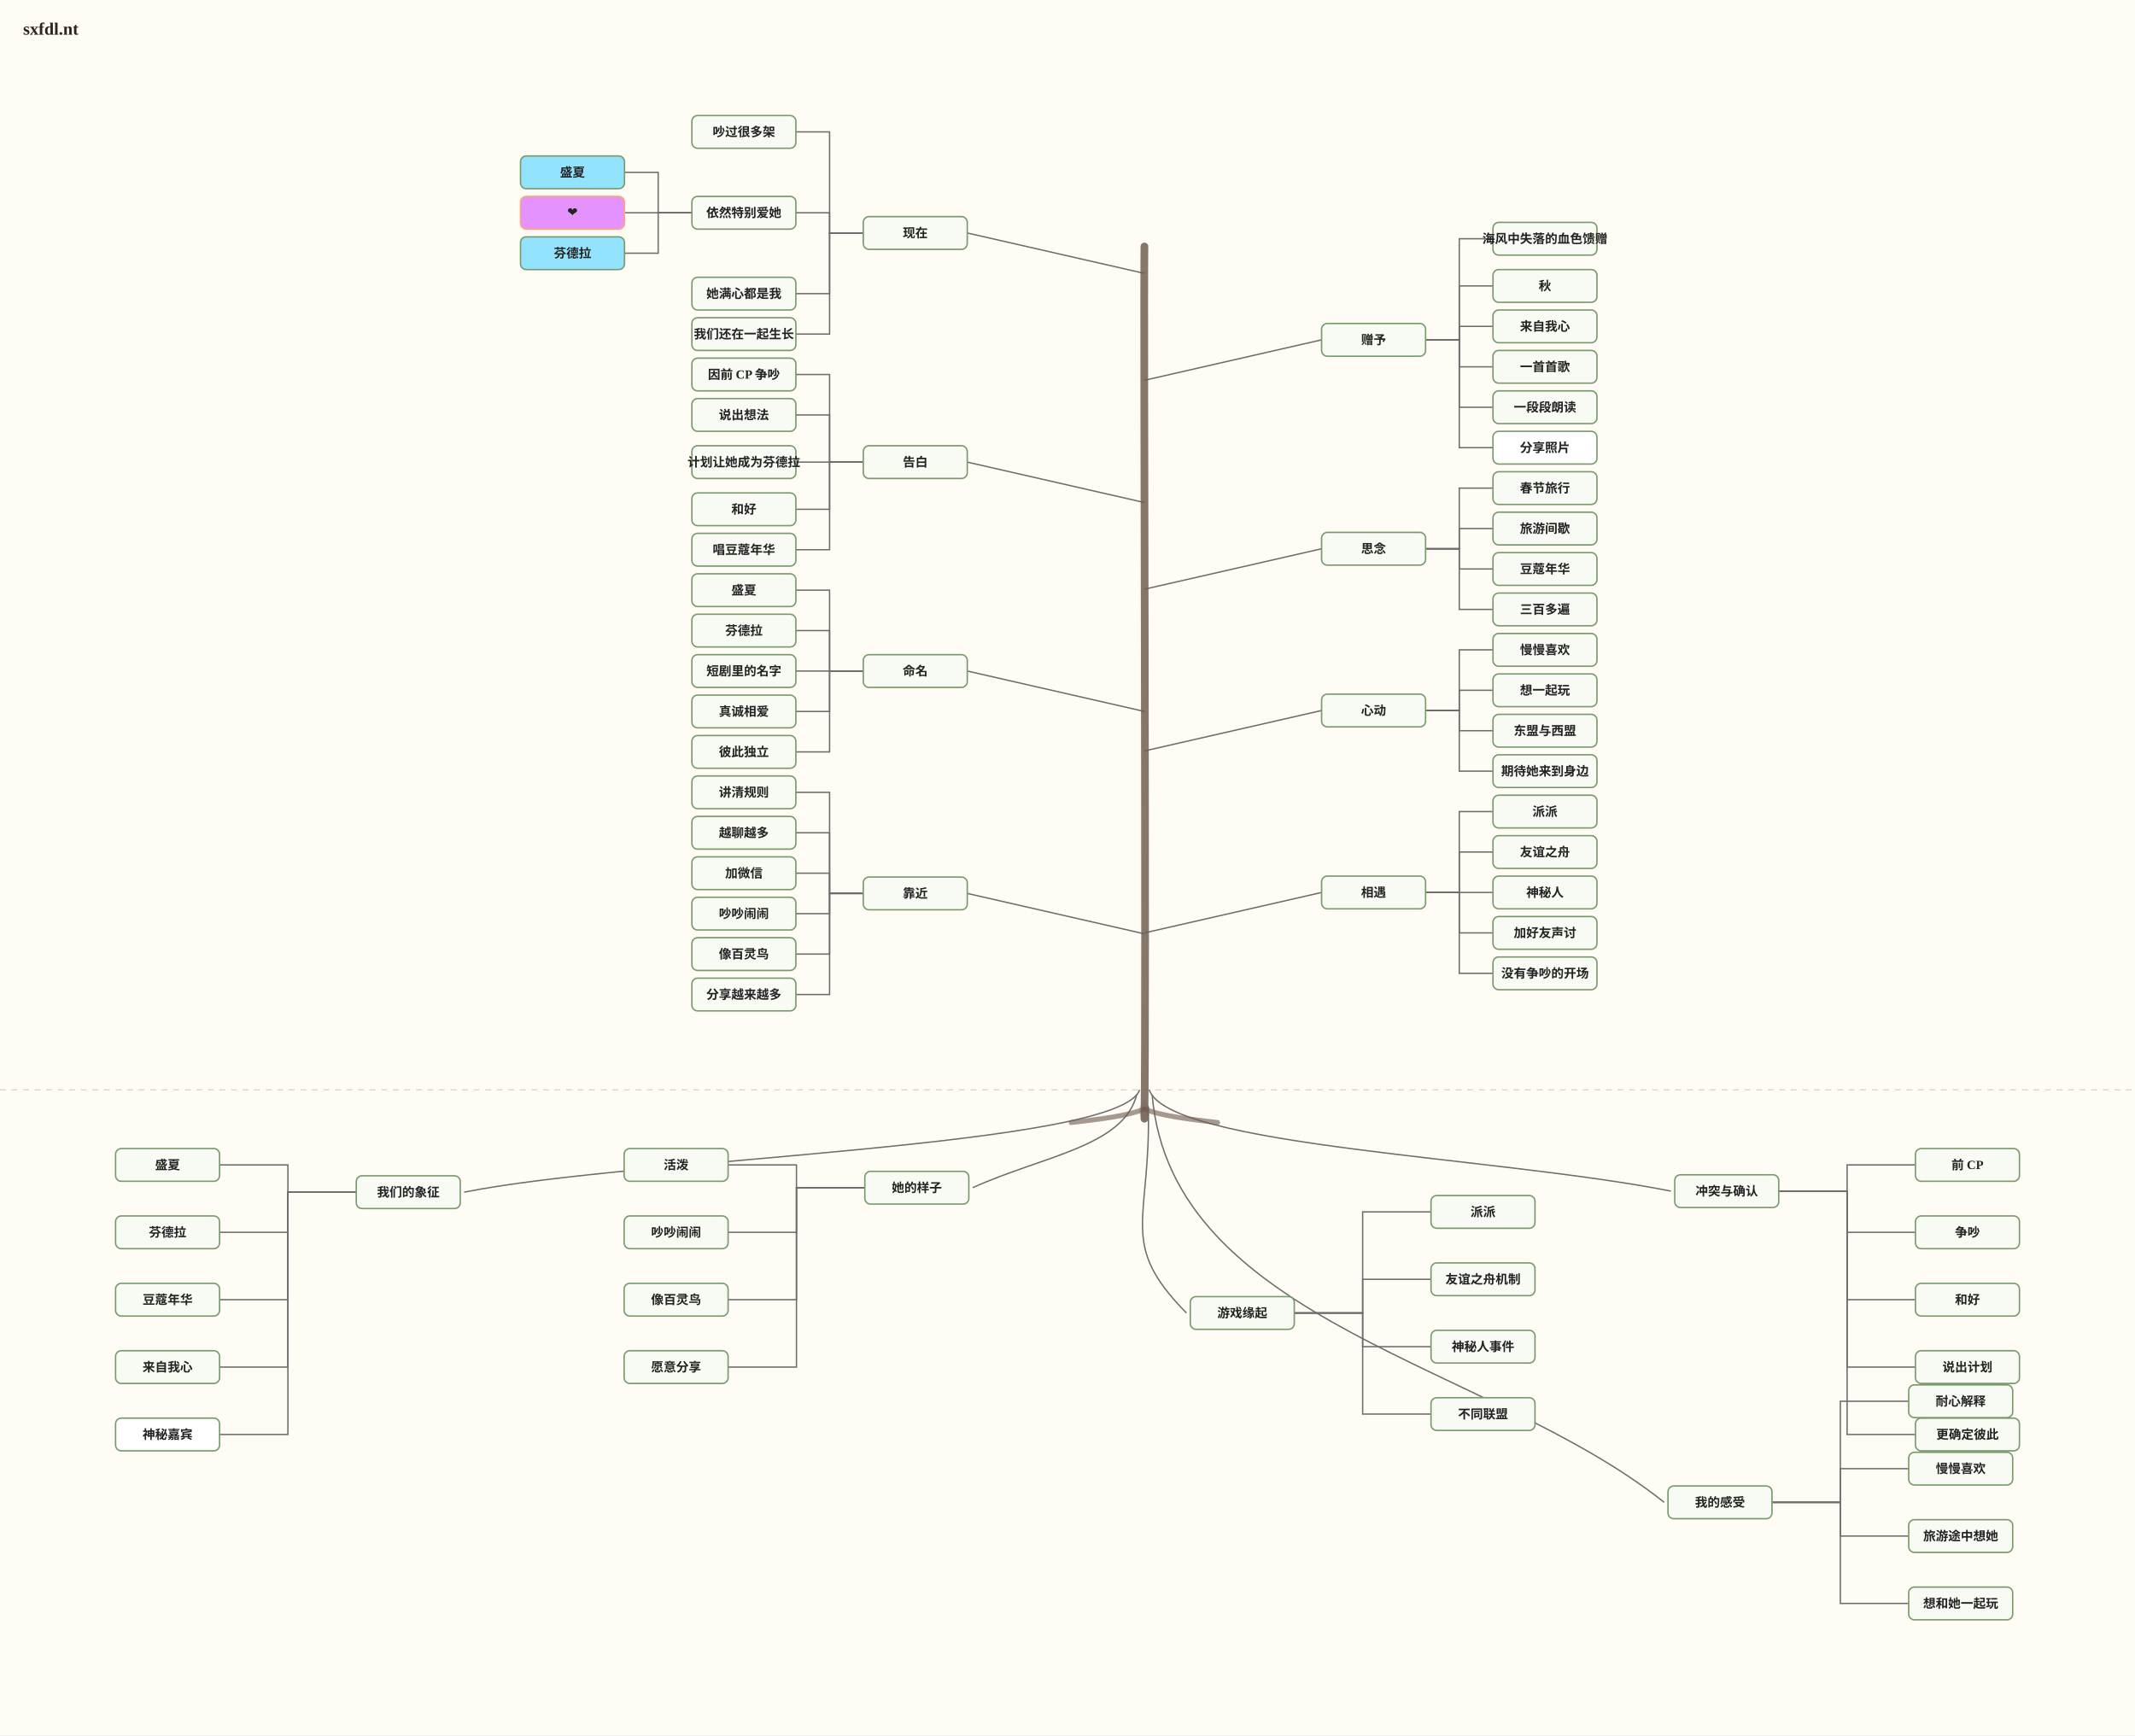
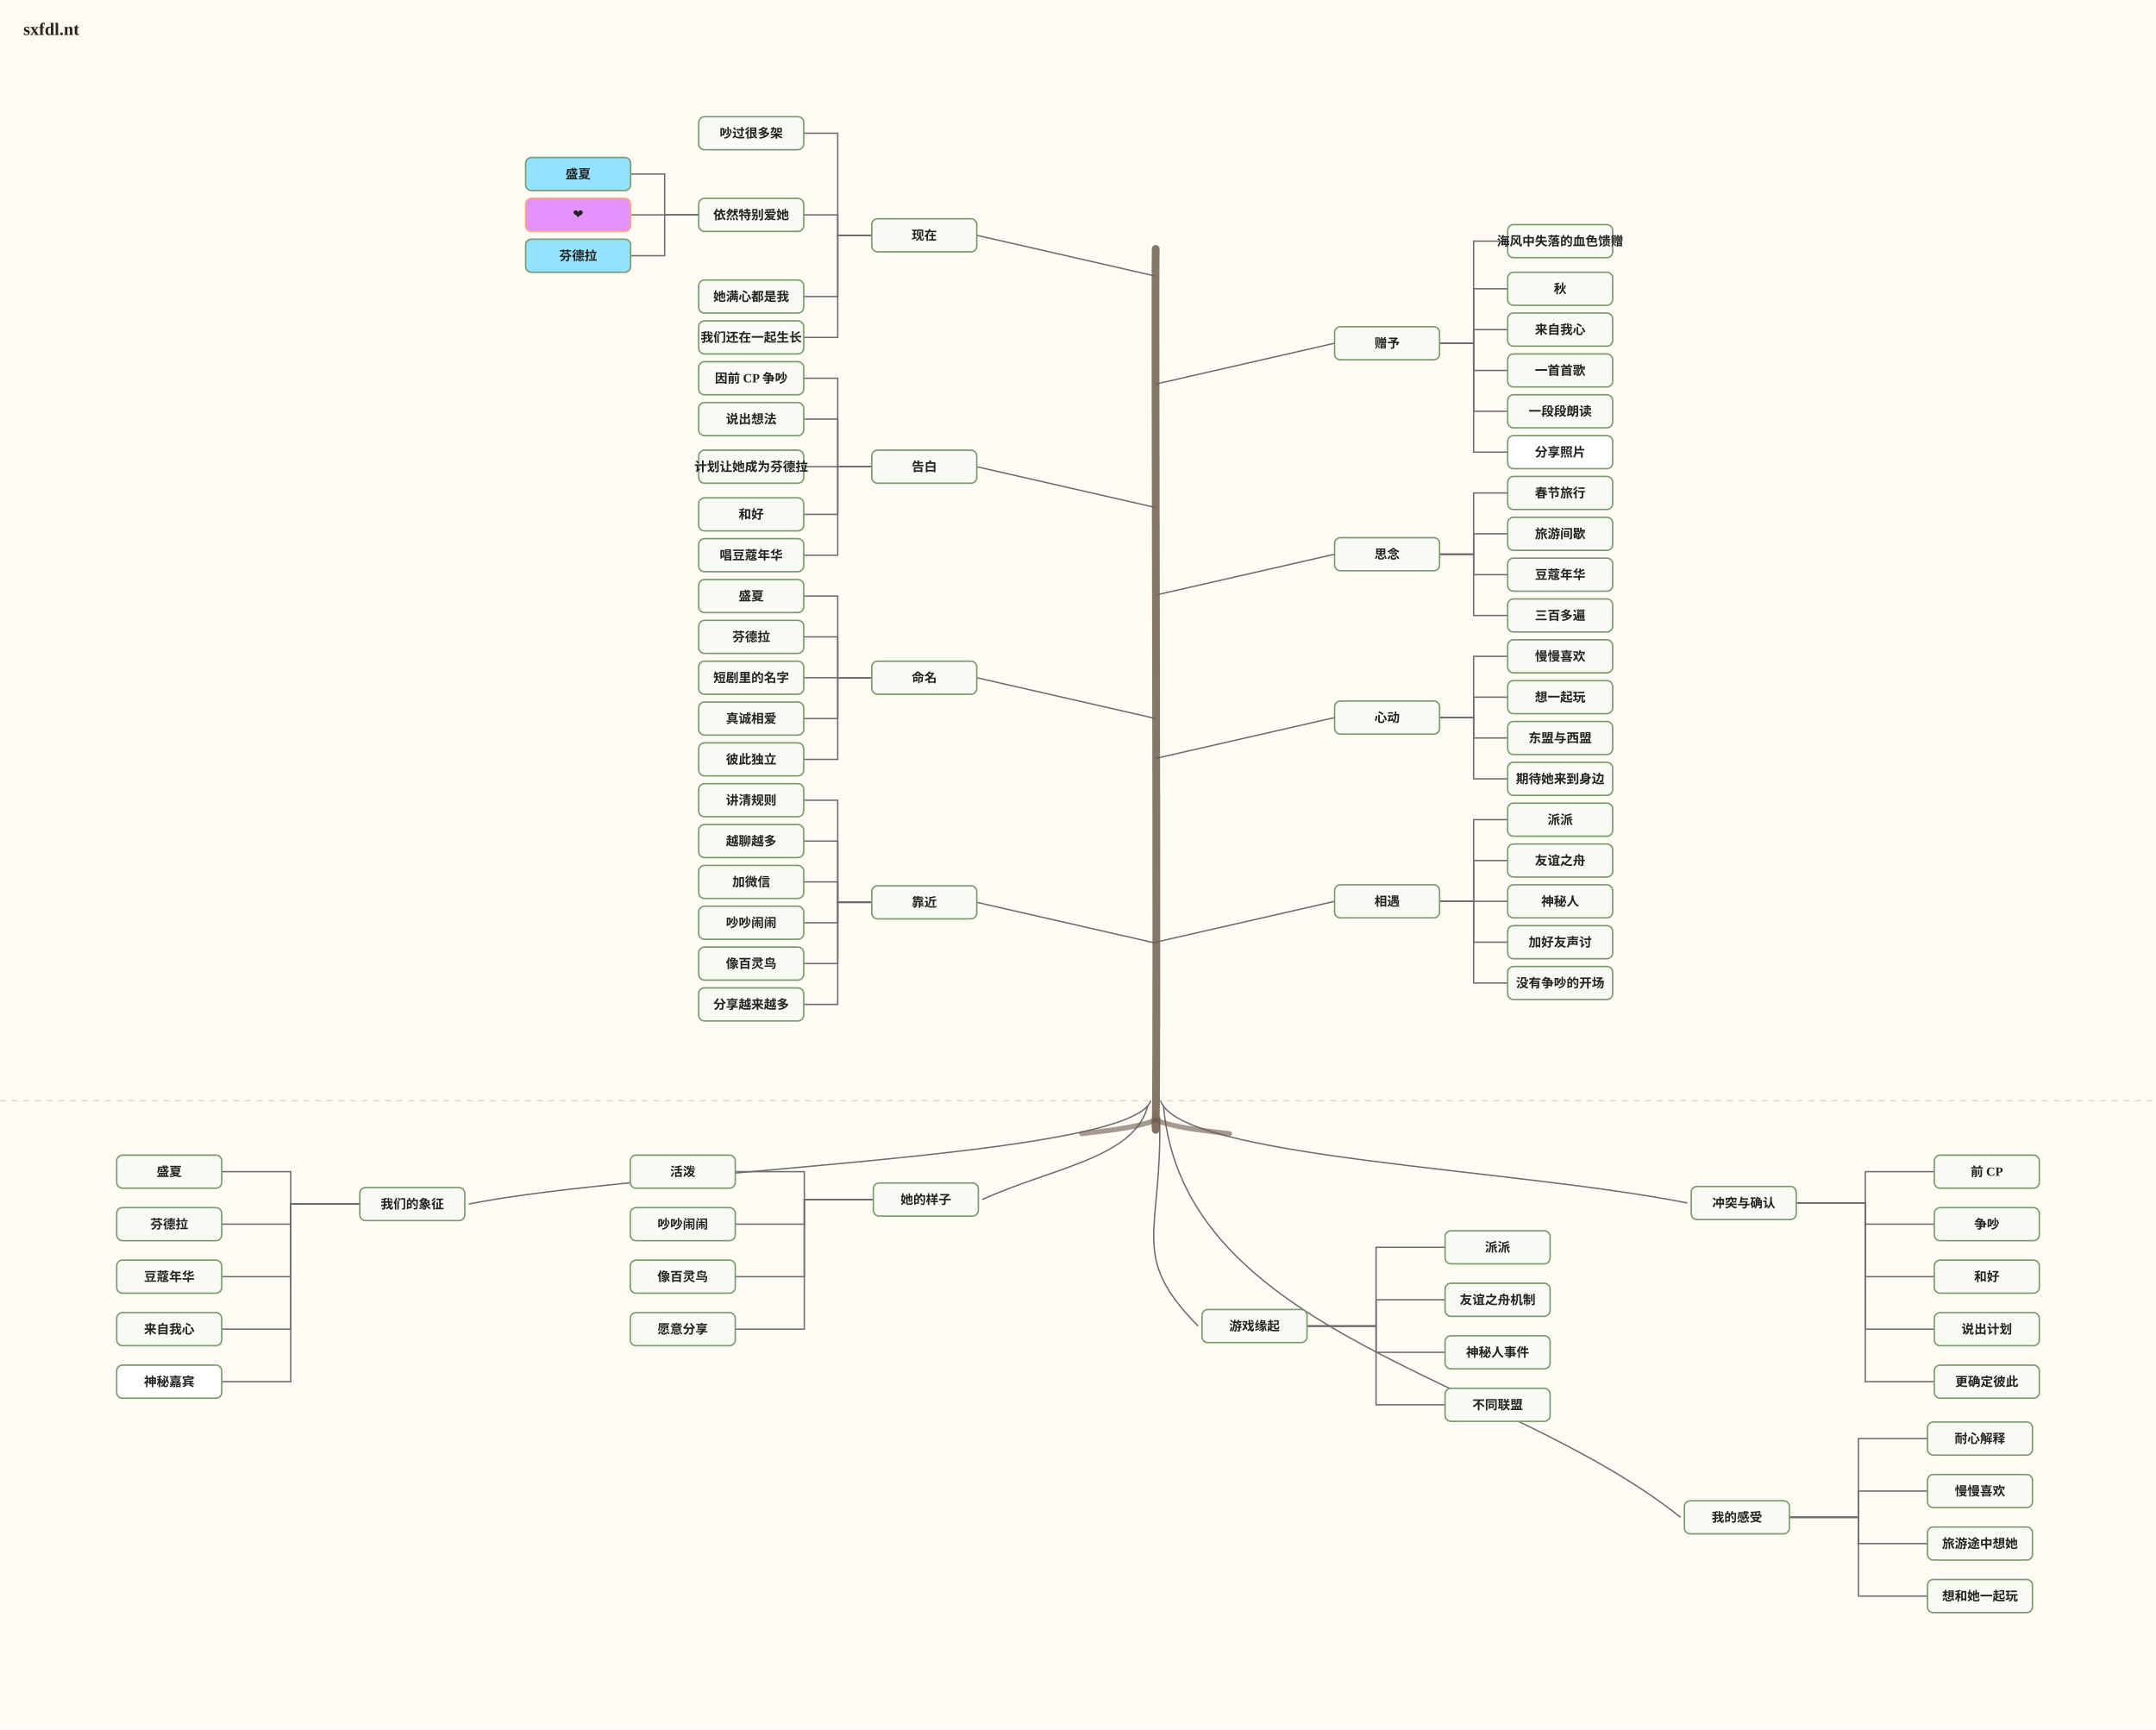
- <svg xmlns="http://www.w3.org/2000/svg" viewBox="-738.6 -742 2217.4 1802.5" width="2217.4" height="1802.5">
-   <rect x="-738.6" y="-742" width="2217.4" height="1802.5" fill="#fffcf6" />
+ <svg xmlns="http://www.w3.org/2000/svg" viewBox="-738.6 -742 2217.4 1778.5" width="2217.4" height="1778.5">
+   <rect x="-738.6" y="-742" width="2217.4" height="1778.5" fill="#fffcf6" />
  <text x="-714.6" y="-706" font-size="18" font-weight="700" fill="#2f241b">sxfdl.nt</text>
  <line x1="-738.6" y1="390" x2="1478.8" y2="390" stroke="#d8cab7" stroke-dasharray="6 6" />
  <path d="M 450 227 L 634 185" fill="none" stroke="#6d6d6d" stroke-width="1.4" />
  <path d="M 742 185 L 777 185 L 777 101 L 812 101" fill="none" stroke="#6d6d6d" stroke-width="1.4" />
  <path d="M 742 185 L 777 185 L 777 143 L 812 143" fill="none" stroke="#6d6d6d" stroke-width="1.4" />
  <path d="M 742 185 L 777 185 L 777 185 L 812 185" fill="none" stroke="#6d6d6d" stroke-width="1.4" />
  <path d="M 742 185 L 777 185 L 777 227 L 812 227" fill="none" stroke="#6d6d6d" stroke-width="1.4" />
  <path d="M 742 185 L 777 185 L 777 269 L 812 269" fill="none" stroke="#6d6d6d" stroke-width="1.4" />
  <path d="M 450 228 L 266 186" fill="none" stroke="#6d6d6d" stroke-width="1.4" />
  <path d="M 158 186 L 123 186 L 123 81 L 88 81" fill="none" stroke="#6d6d6d" stroke-width="1.4" />
  <path d="M 158 186 L 123 186 L 123 123 L 88 123" fill="none" stroke="#6d6d6d" stroke-width="1.4" />
  <path d="M 158 186 L 123 186 L 123 165 L 88 165" fill="none" stroke="#6d6d6d" stroke-width="1.4" />
  <path d="M 158 186 L 123 186 L 123 207 L 88 207" fill="none" stroke="#6d6d6d" stroke-width="1.4" />
  <path d="M 158 186 L 123 186 L 123 249 L 88 249" fill="none" stroke="#6d6d6d" stroke-width="1.4" />
  <path d="M 158 186 L 123 186 L 123 291 L 88 291" fill="none" stroke="#6d6d6d" stroke-width="1.4" />
  <path d="M 450 38 L 634 -4" fill="none" stroke="#6d6d6d" stroke-width="1.4" />
  <path d="M 742 -4 L 777 -4 L 777 -67 L 812 -67" fill="none" stroke="#6d6d6d" stroke-width="1.4" />
  <path d="M 742 -4 L 777 -4 L 777 -25 L 812 -25" fill="none" stroke="#6d6d6d" stroke-width="1.4" />
  <path d="M 742 -4 L 777 -4 L 777 17 L 812 17" fill="none" stroke="#6d6d6d" stroke-width="1.4" />
  <path d="M 742 -4 L 777 -4 L 777 59 L 812 59" fill="none" stroke="#6d6d6d" stroke-width="1.4" />
  <path d="M 450 -3 L 266 -45" fill="none" stroke="#6d6d6d" stroke-width="1.4" />
  <path d="M 158 -45 L 123 -45 L 123 -129 L 88 -129" fill="none" stroke="#6d6d6d" stroke-width="1.4" />
  <path d="M 158 -45 L 123 -45 L 123 -87 L 88 -87" fill="none" stroke="#6d6d6d" stroke-width="1.4" />
  <path d="M 158 -45 L 123 -45 L 123 -45 L 88 -45" fill="none" stroke="#6d6d6d" stroke-width="1.4" />
  <path d="M 158 -45 L 123 -45 L 123 -3 L 88 -3" fill="none" stroke="#6d6d6d" stroke-width="1.4" />
  <path d="M 158 -45 L 123 -45 L 123 39 L 88 39" fill="none" stroke="#6d6d6d" stroke-width="1.4" />
  <path d="M 450 -130 L 634 -172" fill="none" stroke="#6d6d6d" stroke-width="1.4" />
  <path d="M 742 -172 L 777 -172 L 777 -235 L 812 -235" fill="none" stroke="#6d6d6d" stroke-width="1.4" />
  <path d="M 742 -172 L 777 -172 L 777 -193 L 812 -193" fill="none" stroke="#6d6d6d" stroke-width="1.4" />
  <path d="M 742 -172 L 777 -172 L 777 -151 L 812 -151" fill="none" stroke="#6d6d6d" stroke-width="1.4" />
  <path d="M 742 -172 L 777 -172 L 777 -109 L 812 -109" fill="none" stroke="#6d6d6d" stroke-width="1.4" />
  <path d="M 450 -220 L 266 -262" fill="none" stroke="#6d6d6d" stroke-width="1.4" />
  <path d="M 158 -262 L 123 -262 L 123 -353 L 88 -353" fill="none" stroke="#6d6d6d" stroke-width="1.4" />
  <path d="M 158 -262 L 123 -262 L 123 -311 L 88 -311" fill="none" stroke="#6d6d6d" stroke-width="1.4" />
  <path d="M 158 -262 L 123 -262 L 123 -262 L 88 -262" fill="none" stroke="#6d6d6d" stroke-width="1.4" />
  <path d="M 158 -262 L 123 -262 L 123 -213 L 88 -213" fill="none" stroke="#6d6d6d" stroke-width="1.4" />
  <path d="M 158 -262 L 123 -262 L 123 -171 L 88 -171" fill="none" stroke="#6d6d6d" stroke-width="1.4" />
  <path d="M 450 -347 L 634 -389" fill="none" stroke="#6d6d6d" stroke-width="1.4" />
  <path d="M 742 -389 L 777 -389 L 777 -494 L 812 -494" fill="none" stroke="#6d6d6d" stroke-width="1.4" />
  <path d="M 742 -389 L 777 -389 L 777 -445 L 812 -445" fill="none" stroke="#6d6d6d" stroke-width="1.4" />
  <path d="M 742 -389 L 777 -389 L 777 -403 L 812 -403" fill="none" stroke="#6d6d6d" stroke-width="1.4" />
  <path d="M 742 -389 L 777 -389 L 777 -361 L 812 -361" fill="none" stroke="#6d6d6d" stroke-width="1.4" />
  <path d="M 742 -389 L 777 -389 L 777 -319 L 812 -319" fill="none" stroke="#6d6d6d" stroke-width="1.4" />
  <path d="M 450 -458 L 266 -500" fill="none" stroke="#6d6d6d" stroke-width="1.4" />
  <path d="M 158 -500 L 123 -500 L 123 -605 L 88 -605" fill="none" stroke="#6d6d6d" stroke-width="1.4" />
  <path d="M 158 -500 L 123 -500 L 123 -521 L 88 -521" fill="none" stroke="#6d6d6d" stroke-width="1.4" />
  <path d="M 158 -500 L 123 -500 L 123 -437 L 88 -437" fill="none" stroke="#6d6d6d" stroke-width="1.4" />
  <path d="M 158 -500 L 123 -500 L 123 -395 L 88 -395" fill="none" stroke="#6d6d6d" stroke-width="1.4" />
  <path d="M 454 407 C 457.172 527.286, 421.652 548.765, 493.652 621.796" fill="none" stroke="#6d6d6d" stroke-width="1.4" />
-   <path d="M 605.652 621.796 L 676.652 621.796 L 676.652 516.796 L 747.652 516.796" fill="none" stroke="#6d6d6d" stroke-width="1.4" />
-   <path d="M 605.652 621.796 L 676.652 621.796 L 676.652 586.796 L 747.652 586.796" fill="none" stroke="#6d6d6d" stroke-width="1.4" />
-   <path d="M 605.652 621.796 L 676.652 621.796 L 676.652 656.796 L 747.652 656.796" fill="none" stroke="#6d6d6d" stroke-width="1.4" />
-   <path d="M 605.652 621.796 L 676.652 621.796 L 676.652 726.796 L 747.652 726.796" fill="none" stroke="#6d6d6d" stroke-width="1.4" />
+   <path d="M 605.652 621.796 L 676.652 621.796 L 676.652 540.796 L 747.652 540.796" fill="none" stroke="#6d6d6d" stroke-width="1.4" />
+   <path d="M 605.652 621.796 L 676.652 621.796 L 676.652 594.796 L 747.652 594.796" fill="none" stroke="#6d6d6d" stroke-width="1.4" />
+   <path d="M 605.652 621.796 L 676.652 621.796 L 676.652 648.796 L 747.652 648.796" fill="none" stroke="#6d6d6d" stroke-width="1.4" />
+   <path d="M 605.652 621.796 L 676.652 621.796 L 676.652 702.796 L 747.652 702.796" fill="none" stroke="#6d6d6d" stroke-width="1.4" />
  <path d="M 442 395 C 428.369 449.143, 343.614 458.812, 271.614 491.684" fill="none" stroke="#6d6d6d" stroke-width="1.4" />
-   <path d="M 159.614 491.684 L 88.614 491.684 L 88.614 468 L 17.614 468" fill="none" stroke="#6d6d6d" stroke-width="1.4" />
-   <path d="M 159.614 491.684 L 88.614 491.684 L 88.614 538 L 17.614 538" fill="none" stroke="#6d6d6d" stroke-width="1.4" />
-   <path d="M 159.614 491.684 L 88.614 491.684 L 88.614 608 L 17.614 608" fill="none" stroke="#6d6d6d" stroke-width="1.4" />
-   <path d="M 159.614 491.684 L 88.614 491.684 L 88.614 678 L 17.614 678" fill="none" stroke="#6d6d6d" stroke-width="1.4" />
+   <path d="M 159.614 491.684 L 88.614 491.684 L 88.614 463 L 17.614 463" fill="none" stroke="#6d6d6d" stroke-width="1.4" />
+   <path d="M 159.614 491.684 L 88.614 491.684 L 88.614 517 L 17.614 517" fill="none" stroke="#6d6d6d" stroke-width="1.4" />
+   <path d="M 159.614 491.684 L 88.614 491.684 L 88.614 571 L 17.614 571" fill="none" stroke="#6d6d6d" stroke-width="1.4" />
+   <path d="M 159.614 491.684 L 88.614 491.684 L 88.614 625 L 17.614 625" fill="none" stroke="#6d6d6d" stroke-width="1.4" />
  <path d="M 458 395 C 478 632.157, 809.773 674.507, 989.773 818.495" fill="none" stroke="#6d6d6d" stroke-width="1.4" />
-   <path d="M 1101.773 818.495 L 1172.773 818.495 L 1172.773 713.495 L 1243.773 713.495" fill="none" stroke="#6d6d6d" stroke-width="1.4" />
-   <path d="M 1101.773 818.495 L 1172.773 818.495 L 1172.773 783.495 L 1243.773 783.495" fill="none" stroke="#6d6d6d" stroke-width="1.4" />
-   <path d="M 1101.773 818.495 L 1172.773 818.495 L 1172.773 853.495 L 1243.773 853.495" fill="none" stroke="#6d6d6d" stroke-width="1.4" />
-   <path d="M 1101.773 818.495 L 1172.773 818.495 L 1172.773 923.495 L 1243.773 923.495" fill="none" stroke="#6d6d6d" stroke-width="1.4" />
+   <path d="M 1101.773 818.495 L 1172.773 818.495 L 1172.773 737.495 L 1243.773 737.495" fill="none" stroke="#6d6d6d" stroke-width="1.4" />
+   <path d="M 1101.773 818.495 L 1172.773 818.495 L 1172.773 791.495 L 1243.773 791.495" fill="none" stroke="#6d6d6d" stroke-width="1.4" />
+   <path d="M 1101.773 818.495 L 1172.773 818.495 L 1172.773 845.495 L 1243.773 845.495" fill="none" stroke="#6d6d6d" stroke-width="1.4" />
+   <path d="M 1101.773 818.495 L 1172.773 818.495 L 1172.773 899.495 L 1243.773 899.495" fill="none" stroke="#6d6d6d" stroke-width="1.4" />
  <path d="M 445 390 C 425 449.544, -76.565 460.177, -256.565 496.328" fill="none" stroke="#6d6d6d" stroke-width="1.4" />
-   <path d="M -368.565 496.328 L -439.565 496.328 L -439.565 468 L -510.565 468" fill="none" stroke="#6d6d6d" stroke-width="1.4" />
-   <path d="M -368.565 496.328 L -439.565 496.328 L -439.565 538 L -510.565 538" fill="none" stroke="#6d6d6d" stroke-width="1.4" />
-   <path d="M -368.565 496.328 L -439.565 496.328 L -439.565 608 L -510.565 608" fill="none" stroke="#6d6d6d" stroke-width="1.4" />
-   <path d="M -368.565 496.328 L -439.565 496.328 L -439.565 678 L -510.565 678" fill="none" stroke="#6d6d6d" stroke-width="1.4" />
+   <path d="M -368.565 496.328 L -439.565 496.328 L -439.565 463 L -510.565 463" fill="none" stroke="#6d6d6d" stroke-width="1.4" />
+   <path d="M -368.565 496.328 L -439.565 496.328 L -439.565 517 L -510.565 517" fill="none" stroke="#6d6d6d" stroke-width="1.4" />
+   <path d="M -368.565 496.328 L -439.565 496.328 L -439.565 571 L -510.565 571" fill="none" stroke="#6d6d6d" stroke-width="1.4" />
+   <path d="M -368.565 496.328 L -439.565 496.328 L -439.565 625 L -510.565 625" fill="none" stroke="#6d6d6d" stroke-width="1.4" />
  <path d="M 455 390 C 475 448.929, 816.793 459.452, 996.793 495.231" fill="none" stroke="#6d6d6d" stroke-width="1.4" />
-   <path d="M 1108.793 495.231 L 1179.793 495.231 L 1179.793 468 L 1250.793 468" fill="none" stroke="#6d6d6d" stroke-width="1.4" />
-   <path d="M 1108.793 495.231 L 1179.793 495.231 L 1179.793 538 L 1250.793 538" fill="none" stroke="#6d6d6d" stroke-width="1.4" />
-   <path d="M 1108.793 495.231 L 1179.793 495.231 L 1179.793 608 L 1250.793 608" fill="none" stroke="#6d6d6d" stroke-width="1.4" />
-   <path d="M 1108.793 495.231 L 1179.793 495.231 L 1179.793 678 L 1250.793 678" fill="none" stroke="#6d6d6d" stroke-width="1.4" />
-   <path d="M 1108.793 495.231 L 1179.793 495.231 L 1179.793 748 L 1250.793 748" fill="none" stroke="#6d6d6d" stroke-width="1.4" />
-   <path d="M -368.565 496.328 L -439.565 496.328 L -439.565 748 L -510.565 748" fill="none" stroke="#6d6d6d" stroke-width="1.4" />
+   <path d="M 1108.793 495.231 L 1179.793 495.231 L 1179.793 463 L 1250.793 463" fill="none" stroke="#6d6d6d" stroke-width="1.4" />
+   <path d="M 1108.793 495.231 L 1179.793 495.231 L 1179.793 517 L 1250.793 517" fill="none" stroke="#6d6d6d" stroke-width="1.4" />
+   <path d="M 1108.793 495.231 L 1179.793 495.231 L 1179.793 571 L 1250.793 571" fill="none" stroke="#6d6d6d" stroke-width="1.4" />
+   <path d="M 1108.793 495.231 L 1179.793 495.231 L 1179.793 625 L 1250.793 625" fill="none" stroke="#6d6d6d" stroke-width="1.4" />
+   <path d="M 1108.793 495.231 L 1179.793 495.231 L 1179.793 679 L 1250.793 679" fill="none" stroke="#6d6d6d" stroke-width="1.4" />
+   <path d="M -368.565 496.328 L -439.565 496.328 L -439.565 679 L -510.565 679" fill="none" stroke="#6d6d6d" stroke-width="1.4" />
  <path d="M 742 -389 L 777 -389 L 777 -277 L 812 -277" fill="none" stroke="#6d6d6d" stroke-width="1.4" />
  <path d="M -20 -521 L -55 -521 L -55 -563 L -90 -563" fill="none" stroke="#6d6d6d" stroke-width="1.4" />
  <path d="M -20 -521 L -55 -521 L -55 -521 L -90 -521" fill="none" stroke="#6d6d6d" stroke-width="1.4" />
  <path d="M -20 -521 L -55 -521 L -55 -479 L -90 -479" fill="none" stroke="#6d6d6d" stroke-width="1.4" />
  <path d="M 450 -486 C 449 -412, 452 292, 450 420" fill="none" stroke="#705e51" stroke-width="8" stroke-linecap="round" opacity="0.84" />
  <path d="M 450 410 C 432 417, 408 420, 374 424" fill="none" stroke="#705e51" stroke-width="5.2" stroke-linecap="round" opacity="0.62" />
  <path d="M 450 410 C 468 417, 492 420, 526 424" fill="none" stroke="#705e51" stroke-width="5.2" stroke-linecap="round" opacity="0.62" />
  <path d="M 450 399 C 444 408, 442 415, 450 424 C 458 415, 456 408, 450 399" fill="rgba(112, 94, 81, 0.28)" stroke="none" />
  <g transform="translate(688 185)">
    <rect x="-54" y="-17" width="108" height="34" rx="6" fill="#f8fbf4" stroke="#7a9a6d" stroke-width="1.5" />
    <text text-anchor="middle" dominant-baseline="middle" font-size="13" font-weight="700" fill="#232323">相遇</text>
  </g>
  <g transform="translate(866 101)">
    <rect x="-54" y="-17" width="108" height="34" rx="6" fill="#f8fbf4" stroke="#7a9a6d" stroke-width="1.5" />
    <text text-anchor="middle" dominant-baseline="middle" font-size="13" font-weight="700" fill="#232323">派派</text>
  </g>
  <g transform="translate(866 143)">
    <rect x="-54" y="-17" width="108" height="34" rx="6" fill="#f8fbf4" stroke="#7a9a6d" stroke-width="1.5" />
    <text text-anchor="middle" dominant-baseline="middle" font-size="13" font-weight="700" fill="#232323">友谊之舟</text>
  </g>
  <g transform="translate(866 185)">
    <rect x="-54" y="-17" width="108" height="34" rx="6" fill="#f8fbf4" stroke="#7a9a6d" stroke-width="1.5" />
    <text text-anchor="middle" dominant-baseline="middle" font-size="13" font-weight="700" fill="#232323">神秘人</text>
  </g>
  <g transform="translate(866 227)">
    <rect x="-54" y="-17" width="108" height="34" rx="6" fill="#f8fbf4" stroke="#7a9a6d" stroke-width="1.5" />
    <text text-anchor="middle" dominant-baseline="middle" font-size="13" font-weight="700" fill="#232323">加好友声讨</text>
  </g>
  <g transform="translate(866 269)">
    <rect x="-54" y="-17" width="108" height="34" rx="6" fill="#f8fbf4" stroke="#7a9a6d" stroke-width="1.5" />
    <text text-anchor="middle" dominant-baseline="middle" font-size="13" font-weight="700" fill="#232323">没有争吵的开场</text>
  </g>
  <g transform="translate(212 186)">
    <rect x="-54" y="-17" width="108" height="34" rx="6" fill="#f8fbf4" stroke="#7a9a6d" stroke-width="1.5" />
    <text text-anchor="middle" dominant-baseline="middle" font-size="13" font-weight="700" fill="#232323">靠近</text>
  </g>
  <g transform="translate(34 81)">
    <rect x="-54" y="-17" width="108" height="34" rx="6" fill="#f8fbf4" stroke="#7a9a6d" stroke-width="1.5" />
    <text text-anchor="middle" dominant-baseline="middle" font-size="13" font-weight="700" fill="#232323">讲清规则</text>
  </g>
  <g transform="translate(34 123)">
    <rect x="-54" y="-17" width="108" height="34" rx="6" fill="#f8fbf4" stroke="#7a9a6d" stroke-width="1.5" />
    <text text-anchor="middle" dominant-baseline="middle" font-size="13" font-weight="700" fill="#232323">越聊越多</text>
  </g>
  <g transform="translate(34 165)">
    <rect x="-54" y="-17" width="108" height="34" rx="6" fill="#f8fbf4" stroke="#7a9a6d" stroke-width="1.5" />
    <text text-anchor="middle" dominant-baseline="middle" font-size="13" font-weight="700" fill="#232323">加微信</text>
  </g>
  <g transform="translate(34 207)">
    <rect x="-54" y="-17" width="108" height="34" rx="6" fill="#f8fbf4" stroke="#7a9a6d" stroke-width="1.5" />
    <text text-anchor="middle" dominant-baseline="middle" font-size="13" font-weight="700" fill="#232323">吵吵闹闹</text>
  </g>
  <g transform="translate(34 249)">
    <rect x="-54" y="-17" width="108" height="34" rx="6" fill="#f8fbf4" stroke="#7a9a6d" stroke-width="1.5" />
    <text text-anchor="middle" dominant-baseline="middle" font-size="13" font-weight="700" fill="#232323">像百灵鸟</text>
  </g>
  <g transform="translate(34 291)">
    <rect x="-54" y="-17" width="108" height="34" rx="6" fill="#f8fbf4" stroke="#7a9a6d" stroke-width="1.5" />
    <text text-anchor="middle" dominant-baseline="middle" font-size="13" font-weight="700" fill="#232323">分享越来越多</text>
  </g>
  <g transform="translate(688 -4)">
    <rect x="-54" y="-17" width="108" height="34" rx="6" fill="#f8fbf4" stroke="#7a9a6d" stroke-width="1.5" />
    <text text-anchor="middle" dominant-baseline="middle" font-size="13" font-weight="700" fill="#232323">心动</text>
  </g>
  <g transform="translate(866 -67)">
    <rect x="-54" y="-17" width="108" height="34" rx="6" fill="#f8fbf4" stroke="#7a9a6d" stroke-width="1.5" />
    <text text-anchor="middle" dominant-baseline="middle" font-size="13" font-weight="700" fill="#232323">慢慢喜欢</text>
  </g>
  <g transform="translate(866 -25)">
    <rect x="-54" y="-17" width="108" height="34" rx="6" fill="#f8fbf4" stroke="#7a9a6d" stroke-width="1.5" />
    <text text-anchor="middle" dominant-baseline="middle" font-size="13" font-weight="700" fill="#232323">想一起玩</text>
  </g>
  <g transform="translate(866 17)">
    <rect x="-54" y="-17" width="108" height="34" rx="6" fill="#f8fbf4" stroke="#7a9a6d" stroke-width="1.5" />
    <text text-anchor="middle" dominant-baseline="middle" font-size="13" font-weight="700" fill="#232323">东盟与西盟</text>
  </g>
  <g transform="translate(866 59)">
    <rect x="-54" y="-17" width="108" height="34" rx="6" fill="#f8fbf4" stroke="#7a9a6d" stroke-width="1.5" />
    <text text-anchor="middle" dominant-baseline="middle" font-size="13" font-weight="700" fill="#232323">期待她来到身边</text>
  </g>
  <g transform="translate(212 -45)">
    <rect x="-54" y="-17" width="108" height="34" rx="6" fill="#f8fbf4" stroke="#7a9a6d" stroke-width="1.5" />
    <text text-anchor="middle" dominant-baseline="middle" font-size="13" font-weight="700" fill="#232323">命名</text>
  </g>
  <g transform="translate(34 -129)">
    <rect x="-54" y="-17" width="108" height="34" rx="6" fill="#f8fbf4" stroke="#7a9a6d" stroke-width="1.5" />
    <text text-anchor="middle" dominant-baseline="middle" font-size="13" font-weight="700" fill="#232323">盛夏</text>
  </g>
  <g transform="translate(34 -87)">
    <rect x="-54" y="-17" width="108" height="34" rx="6" fill="#f8fbf4" stroke="#7a9a6d" stroke-width="1.5" />
    <text text-anchor="middle" dominant-baseline="middle" font-size="13" font-weight="700" fill="#232323">芬德拉</text>
  </g>
  <g transform="translate(34 -45)">
    <rect x="-54" y="-17" width="108" height="34" rx="6" fill="#f8fbf4" stroke="#7a9a6d" stroke-width="1.5" />
    <text text-anchor="middle" dominant-baseline="middle" font-size="13" font-weight="700" fill="#232323">短剧里的名字</text>
  </g>
  <g transform="translate(34 -3)">
    <rect x="-54" y="-17" width="108" height="34" rx="6" fill="#f8fbf4" stroke="#7a9a6d" stroke-width="1.5" />
    <text text-anchor="middle" dominant-baseline="middle" font-size="13" font-weight="700" fill="#232323">真诚相爱</text>
  </g>
  <g transform="translate(34 39)">
    <rect x="-54" y="-17" width="108" height="34" rx="6" fill="#f8fbf4" stroke="#7a9a6d" stroke-width="1.5" />
    <text text-anchor="middle" dominant-baseline="middle" font-size="13" font-weight="700" fill="#232323">彼此独立</text>
  </g>
  <g transform="translate(688 -172)">
    <rect x="-54" y="-17" width="108" height="34" rx="6" fill="#f8fbf4" stroke="#7a9a6d" stroke-width="1.5" />
    <text text-anchor="middle" dominant-baseline="middle" font-size="13" font-weight="700" fill="#232323">思念</text>
  </g>
  <g transform="translate(866 -235)">
    <rect x="-54" y="-17" width="108" height="34" rx="6" fill="#f8fbf4" stroke="#7a9a6d" stroke-width="1.5" />
    <text text-anchor="middle" dominant-baseline="middle" font-size="13" font-weight="700" fill="#232323">春节旅行</text>
  </g>
  <g transform="translate(866 -193)">
    <rect x="-54" y="-17" width="108" height="34" rx="6" fill="#f8fbf4" stroke="#7a9a6d" stroke-width="1.5" />
    <text text-anchor="middle" dominant-baseline="middle" font-size="13" font-weight="700" fill="#232323">旅游间歇</text>
  </g>
  <g transform="translate(866 -151)">
    <rect x="-54" y="-17" width="108" height="34" rx="6" fill="#f8fbf4" stroke="#7a9a6d" stroke-width="1.5" />
    <text text-anchor="middle" dominant-baseline="middle" font-size="13" font-weight="700" fill="#232323">豆蔻年华</text>
  </g>
  <g transform="translate(866 -109)">
    <rect x="-54" y="-17" width="108" height="34" rx="6" fill="#f8fbf4" stroke="#7a9a6d" stroke-width="1.5" />
    <text text-anchor="middle" dominant-baseline="middle" font-size="13" font-weight="700" fill="#232323">三百多遍</text>
  </g>
  <g transform="translate(212 -262)">
    <rect x="-54" y="-17" width="108" height="34" rx="6" fill="#f8fbf4" stroke="#7a9a6d" stroke-width="1.5" />
    <text text-anchor="middle" dominant-baseline="middle" font-size="13" font-weight="700" fill="#232323">告白</text>
  </g>
  <g transform="translate(34 -353)">
    <rect x="-54" y="-17" width="108" height="34" rx="6" fill="#f8fbf4" stroke="#7a9a6d" stroke-width="1.5" />
    <text text-anchor="middle" dominant-baseline="middle" font-size="13" font-weight="700" fill="#232323">因前 CP 争吵</text>
  </g>
  <g transform="translate(34 -311)">
    <rect x="-54" y="-17" width="108" height="34" rx="6" fill="#f8fbf4" stroke="#7a9a6d" stroke-width="1.5" />
    <text text-anchor="middle" dominant-baseline="middle" font-size="13" font-weight="700" fill="#232323">说出想法</text>
  </g>
  <g transform="translate(34 -262)">
    <rect x="-54" y="-17" width="108" height="34" rx="6" fill="#f8fbf4" stroke="#7a9a6d" stroke-width="1.5" />
    <text text-anchor="middle" dominant-baseline="middle" font-size="13" font-weight="700" fill="#232323">计划让她成为芬德拉</text>
  </g>
  <g transform="translate(34 -213)">
    <rect x="-54" y="-17" width="108" height="34" rx="6" fill="#f8fbf4" stroke="#7a9a6d" stroke-width="1.5" />
    <text text-anchor="middle" dominant-baseline="middle" font-size="13" font-weight="700" fill="#232323">和好</text>
  </g>
  <g transform="translate(34 -171)">
    <rect x="-54" y="-17" width="108" height="34" rx="6" fill="#f8fbf4" stroke="#7a9a6d" stroke-width="1.5" />
    <text text-anchor="middle" dominant-baseline="middle" font-size="13" font-weight="700" fill="#232323">唱豆蔻年华</text>
  </g>
  <g transform="translate(688 -389)">
    <rect x="-54" y="-17" width="108" height="34" rx="6" fill="#f8fbf4" stroke="#7a9a6d" stroke-width="1.5" />
    <text text-anchor="middle" dominant-baseline="middle" font-size="13" font-weight="700" fill="#232323">赠予</text>
  </g>
  <g transform="translate(866 -494)">
    <rect x="-54" y="-17" width="108" height="34" rx="6" fill="#f8fbf4" stroke="#7a9a6d" stroke-width="1.5" />
    <text text-anchor="middle" dominant-baseline="middle" font-size="13" font-weight="700" fill="#232323">海风中失落的血色馈赠</text>
  </g>
  <g transform="translate(866 -445)">
    <rect x="-54" y="-17" width="108" height="34" rx="6" fill="#f8fbf4" stroke="#7a9a6d" stroke-width="1.5" />
    <text text-anchor="middle" dominant-baseline="middle" font-size="13" font-weight="700" fill="#232323">秋</text>
  </g>
  <g transform="translate(866 -403)">
    <rect x="-54" y="-17" width="108" height="34" rx="6" fill="#f8fbf4" stroke="#7a9a6d" stroke-width="1.5" />
    <text text-anchor="middle" dominant-baseline="middle" font-size="13" font-weight="700" fill="#232323">来自我心</text>
  </g>
  <g transform="translate(866 -361)">
    <rect x="-54" y="-17" width="108" height="34" rx="6" fill="#f8fbf4" stroke="#7a9a6d" stroke-width="1.5" />
    <text text-anchor="middle" dominant-baseline="middle" font-size="13" font-weight="700" fill="#232323">一首首歌</text>
  </g>
  <g transform="translate(866 -319)">
    <rect x="-54" y="-17" width="108" height="34" rx="6" fill="#f8fbf4" stroke="#7a9a6d" stroke-width="1.5" />
    <text text-anchor="middle" dominant-baseline="middle" font-size="13" font-weight="700" fill="#232323">一段段朗读</text>
  </g>
  <g transform="translate(212 -500)">
    <rect x="-54" y="-17" width="108" height="34" rx="6" fill="#f8fbf4" stroke="#7a9a6d" stroke-width="1.5" />
    <text text-anchor="middle" dominant-baseline="middle" font-size="13" font-weight="700" fill="#232323">现在</text>
  </g>
  <g transform="translate(34 -605)">
    <rect x="-54" y="-17" width="108" height="34" rx="6" fill="#f8fbf4" stroke="#7a9a6d" stroke-width="1.5" />
    <text text-anchor="middle" dominant-baseline="middle" font-size="13" font-weight="700" fill="#232323">吵过很多架</text>
  </g>
  <g transform="translate(34 -521)">
    <rect x="-54" y="-17" width="108" height="34" rx="6" fill="#f8fbf4" stroke="#7a9a6d" stroke-width="1.5" />
    <text text-anchor="middle" dominant-baseline="middle" font-size="13" font-weight="700" fill="#232323">依然特别爱她</text>
  </g>
  <g transform="translate(34 -437)">
    <rect x="-54" y="-17" width="108" height="34" rx="6" fill="#f8fbf4" stroke="#7a9a6d" stroke-width="1.5" />
    <text text-anchor="middle" dominant-baseline="middle" font-size="13" font-weight="700" fill="#232323">她满心都是我</text>
  </g>
  <g transform="translate(34 -395)">
    <rect x="-54" y="-17" width="108" height="34" rx="6" fill="#f8fbf4" stroke="#7a9a6d" stroke-width="1.5" />
    <text text-anchor="middle" dominant-baseline="middle" font-size="13" font-weight="700" fill="#232323">我们还在一起生长</text>
  </g>
  <g transform="translate(551.6516 621.796)">
    <rect x="-54" y="-17" width="108" height="34" rx="6" fill="#f8fbf4" stroke="#7a9a6d" stroke-width="1.5" />
    <text text-anchor="middle" dominant-baseline="middle" font-size="13" font-weight="700" fill="#232323">游戏缘起</text>
  </g>
-   <g transform="translate(801.6516 516.796)">
+   <g transform="translate(801.6516 540.796)">
    <rect x="-54" y="-17" width="108" height="34" rx="6" fill="#f8fbf4" stroke="#7a9a6d" stroke-width="1.5" />
    <text text-anchor="middle" dominant-baseline="middle" font-size="13" font-weight="700" fill="#232323">派派</text>
  </g>
-   <g transform="translate(801.6516 586.796)">
+   <g transform="translate(801.6516 594.796)">
    <rect x="-54" y="-17" width="108" height="34" rx="6" fill="#f8fbf4" stroke="#7a9a6d" stroke-width="1.5" />
    <text text-anchor="middle" dominant-baseline="middle" font-size="13" font-weight="700" fill="#232323">友谊之舟机制</text>
  </g>
-   <g transform="translate(801.6516 656.796)">
+   <g transform="translate(801.6516 648.796)">
    <rect x="-54" y="-17" width="108" height="34" rx="6" fill="#f8fbf4" stroke="#7a9a6d" stroke-width="1.5" />
    <text text-anchor="middle" dominant-baseline="middle" font-size="13" font-weight="700" fill="#232323">神秘人事件</text>
  </g>
-   <g transform="translate(801.6516 726.796)">
+   <g transform="translate(801.6516 702.796)">
    <rect x="-54" y="-17" width="108" height="34" rx="6" fill="#f8fbf4" stroke="#7a9a6d" stroke-width="1.5" />
    <text text-anchor="middle" dominant-baseline="middle" font-size="13" font-weight="700" fill="#232323">不同联盟</text>
  </g>
  <g transform="translate(213.6136 491.6842)">
    <rect x="-54" y="-17" width="108" height="34" rx="6" fill="#f8fbf4" stroke="#7a9a6d" stroke-width="1.5" />
    <text text-anchor="middle" dominant-baseline="middle" font-size="13" font-weight="700" fill="#232323">她的样子</text>
  </g>
-   <g transform="translate(-36.38636 468)">
+   <g transform="translate(-36.38636 463)">
    <rect x="-54" y="-17" width="108" height="34" rx="6" fill="#f8fbf4" stroke="#7a9a6d" stroke-width="1.5" />
    <text text-anchor="middle" dominant-baseline="middle" font-size="13" font-weight="700" fill="#232323">活泼</text>
  </g>
-   <g transform="translate(-36.38636 538)">
+   <g transform="translate(-36.38636 517)">
    <rect x="-54" y="-17" width="108" height="34" rx="6" fill="#f8fbf4" stroke="#7a9a6d" stroke-width="1.5" />
    <text text-anchor="middle" dominant-baseline="middle" font-size="13" font-weight="700" fill="#232323">吵吵闹闹</text>
  </g>
-   <g transform="translate(-36.38636 608)">
+   <g transform="translate(-36.38636 571)">
    <rect x="-54" y="-17" width="108" height="34" rx="6" fill="#f8fbf4" stroke="#7a9a6d" stroke-width="1.5" />
    <text text-anchor="middle" dominant-baseline="middle" font-size="13" font-weight="700" fill="#232323">像百灵鸟</text>
  </g>
-   <g transform="translate(-36.38636 678)">
+   <g transform="translate(-36.38636 625)">
    <rect x="-54" y="-17" width="108" height="34" rx="6" fill="#f8fbf4" stroke="#7a9a6d" stroke-width="1.5" />
    <text text-anchor="middle" dominant-baseline="middle" font-size="13" font-weight="700" fill="#232323">愿意分享</text>
  </g>
  <g transform="translate(1047.773 818.4954)">
    <rect x="-54" y="-17" width="108" height="34" rx="6" fill="#f8fbf4" stroke="#7a9a6d" stroke-width="1.5" />
    <text text-anchor="middle" dominant-baseline="middle" font-size="13" font-weight="700" fill="#232323">我的感受</text>
  </g>
-   <g transform="translate(1297.773 713.4954)">
+   <g transform="translate(1297.773 737.4954)">
    <rect x="-54" y="-17" width="108" height="34" rx="6" fill="#f8fbf4" stroke="#7a9a6d" stroke-width="1.5" />
    <text text-anchor="middle" dominant-baseline="middle" font-size="13" font-weight="700" fill="#232323">耐心解释</text>
  </g>
-   <g transform="translate(1297.773 783.4954)">
+   <g transform="translate(1297.773 791.4954)">
    <rect x="-54" y="-17" width="108" height="34" rx="6" fill="#f8fbf4" stroke="#7a9a6d" stroke-width="1.5" />
    <text text-anchor="middle" dominant-baseline="middle" font-size="13" font-weight="700" fill="#232323">慢慢喜欢</text>
  </g>
-   <g transform="translate(1297.773 853.4954)">
+   <g transform="translate(1297.773 845.4954)">
    <rect x="-54" y="-17" width="108" height="34" rx="6" fill="#f8fbf4" stroke="#7a9a6d" stroke-width="1.5" />
    <text text-anchor="middle" dominant-baseline="middle" font-size="13" font-weight="700" fill="#232323">旅游途中想她</text>
  </g>
-   <g transform="translate(1297.773 923.4954)">
+   <g transform="translate(1297.773 899.4954)">
    <rect x="-54" y="-17" width="108" height="34" rx="6" fill="#f8fbf4" stroke="#7a9a6d" stroke-width="1.5" />
    <text text-anchor="middle" dominant-baseline="middle" font-size="13" font-weight="700" fill="#232323">想和她一起玩</text>
  </g>
  <g transform="translate(-314.5648 496.3282)">
    <rect x="-54" y="-17" width="108" height="34" rx="6" fill="#f8fbf4" stroke="#7a9a6d" stroke-width="1.5" />
    <text text-anchor="middle" dominant-baseline="middle" font-size="13" font-weight="700" fill="#232323">我们的象征</text>
  </g>
-   <g transform="translate(-564.5648 468)">
+   <g transform="translate(-564.5648 463)">
    <rect x="-54" y="-17" width="108" height="34" rx="6" fill="#f8fbf4" stroke="#7a9a6d" stroke-width="1.5" />
    <text text-anchor="middle" dominant-baseline="middle" font-size="13" font-weight="700" fill="#232323">盛夏</text>
  </g>
-   <g transform="translate(-564.5648 538)">
+   <g transform="translate(-564.5648 517)">
    <rect x="-54" y="-17" width="108" height="34" rx="6" fill="#f8fbf4" stroke="#7a9a6d" stroke-width="1.5" />
    <text text-anchor="middle" dominant-baseline="middle" font-size="13" font-weight="700" fill="#232323">芬德拉</text>
  </g>
-   <g transform="translate(-564.5648 608)">
+   <g transform="translate(-564.5648 571)">
    <rect x="-54" y="-17" width="108" height="34" rx="6" fill="#f8fbf4" stroke="#7a9a6d" stroke-width="1.5" />
    <text text-anchor="middle" dominant-baseline="middle" font-size="13" font-weight="700" fill="#232323">豆蔻年华</text>
  </g>
-   <g transform="translate(-564.5648 678)">
+   <g transform="translate(-564.5648 625)">
    <rect x="-54" y="-17" width="108" height="34" rx="6" fill="#f8fbf4" stroke="#7a9a6d" stroke-width="1.5" />
    <text text-anchor="middle" dominant-baseline="middle" font-size="13" font-weight="700" fill="#232323">来自我心</text>
  </g>
  <g transform="translate(1054.793 495.2308)">
    <rect x="-54" y="-17" width="108" height="34" rx="6" fill="#f8fbf4" stroke="#7a9a6d" stroke-width="1.5" />
    <text text-anchor="middle" dominant-baseline="middle" font-size="13" font-weight="700" fill="#232323">冲突与确认</text>
  </g>
-   <g transform="translate(1304.793 468)">
+   <g transform="translate(1304.793 463)">
    <rect x="-54" y="-17" width="108" height="34" rx="6" fill="#f8fbf4" stroke="#7a9a6d" stroke-width="1.5" />
    <text text-anchor="middle" dominant-baseline="middle" font-size="13" font-weight="700" fill="#232323">前 CP</text>
  </g>
-   <g transform="translate(1304.793 538)">
+   <g transform="translate(1304.793 517)">
    <rect x="-54" y="-17" width="108" height="34" rx="6" fill="#f8fbf4" stroke="#7a9a6d" stroke-width="1.5" />
    <text text-anchor="middle" dominant-baseline="middle" font-size="13" font-weight="700" fill="#232323">争吵</text>
  </g>
-   <g transform="translate(1304.793 608)">
+   <g transform="translate(1304.793 571)">
    <rect x="-54" y="-17" width="108" height="34" rx="6" fill="#f8fbf4" stroke="#7a9a6d" stroke-width="1.5" />
    <text text-anchor="middle" dominant-baseline="middle" font-size="13" font-weight="700" fill="#232323">和好</text>
  </g>
-   <g transform="translate(1304.793 678)">
+   <g transform="translate(1304.793 625)">
    <rect x="-54" y="-17" width="108" height="34" rx="6" fill="#f8fbf4" stroke="#7a9a6d" stroke-width="1.5" />
    <text text-anchor="middle" dominant-baseline="middle" font-size="13" font-weight="700" fill="#232323">说出计划</text>
  </g>
-   <g transform="translate(1304.793 748)">
+   <g transform="translate(1304.793 679)">
    <rect x="-54" y="-17" width="108" height="34" rx="6" fill="#f8fbf4" stroke="#7a9a6d" stroke-width="1.5" />
    <text text-anchor="middle" dominant-baseline="middle" font-size="13" font-weight="700" fill="#232323">更确定彼此</text>
  </g>
-   <g transform="translate(-564.5648 748)">
+   <g transform="translate(-564.5648 679)">
    <rect x="-54" y="-17" width="108" height="34" rx="6" fill="#ffffff" stroke="#7a9a6d" stroke-width="1.5" />
    <text text-anchor="middle" dominant-baseline="middle" font-size="13" font-weight="700" fill="#232323">神秘嘉宾</text>
  </g>
  <g transform="translate(866 -277)">
    <rect x="-54" y="-17" width="108" height="34" rx="6" fill="#ffffff" stroke="#7a9a6d" stroke-width="1.5" />
    <text text-anchor="middle" dominant-baseline="middle" font-size="13" font-weight="700" fill="#232323">分享照片</text>
  </g>
  <g transform="translate(-144 -563)">
    <rect x="-54" y="-17" width="108" height="34" rx="6" fill="#94e3fe" stroke="#7a9a6d" stroke-width="1.5" />
    <text text-anchor="middle" dominant-baseline="middle" font-size="13" font-weight="700" fill="#232323">盛夏</text>
  </g>
  <g transform="translate(-144 -521)">
    <rect x="-54" y="-17" width="108" height="34" rx="6" fill="#e392fe" stroke="#ffa57d" stroke-width="1.5" />
    <text text-anchor="middle" dominant-baseline="middle" font-size="13" font-weight="700" fill="#232323">❤️</text>
  </g>
  <g transform="translate(-144 -479)">
    <rect x="-54" y="-17" width="108" height="34" rx="6" fill="#94e3fe" stroke="#7a9a6d" stroke-width="1.5" />
    <text text-anchor="middle" dominant-baseline="middle" font-size="13" font-weight="700" fill="#232323">芬德拉</text>
  </g>
</svg>
